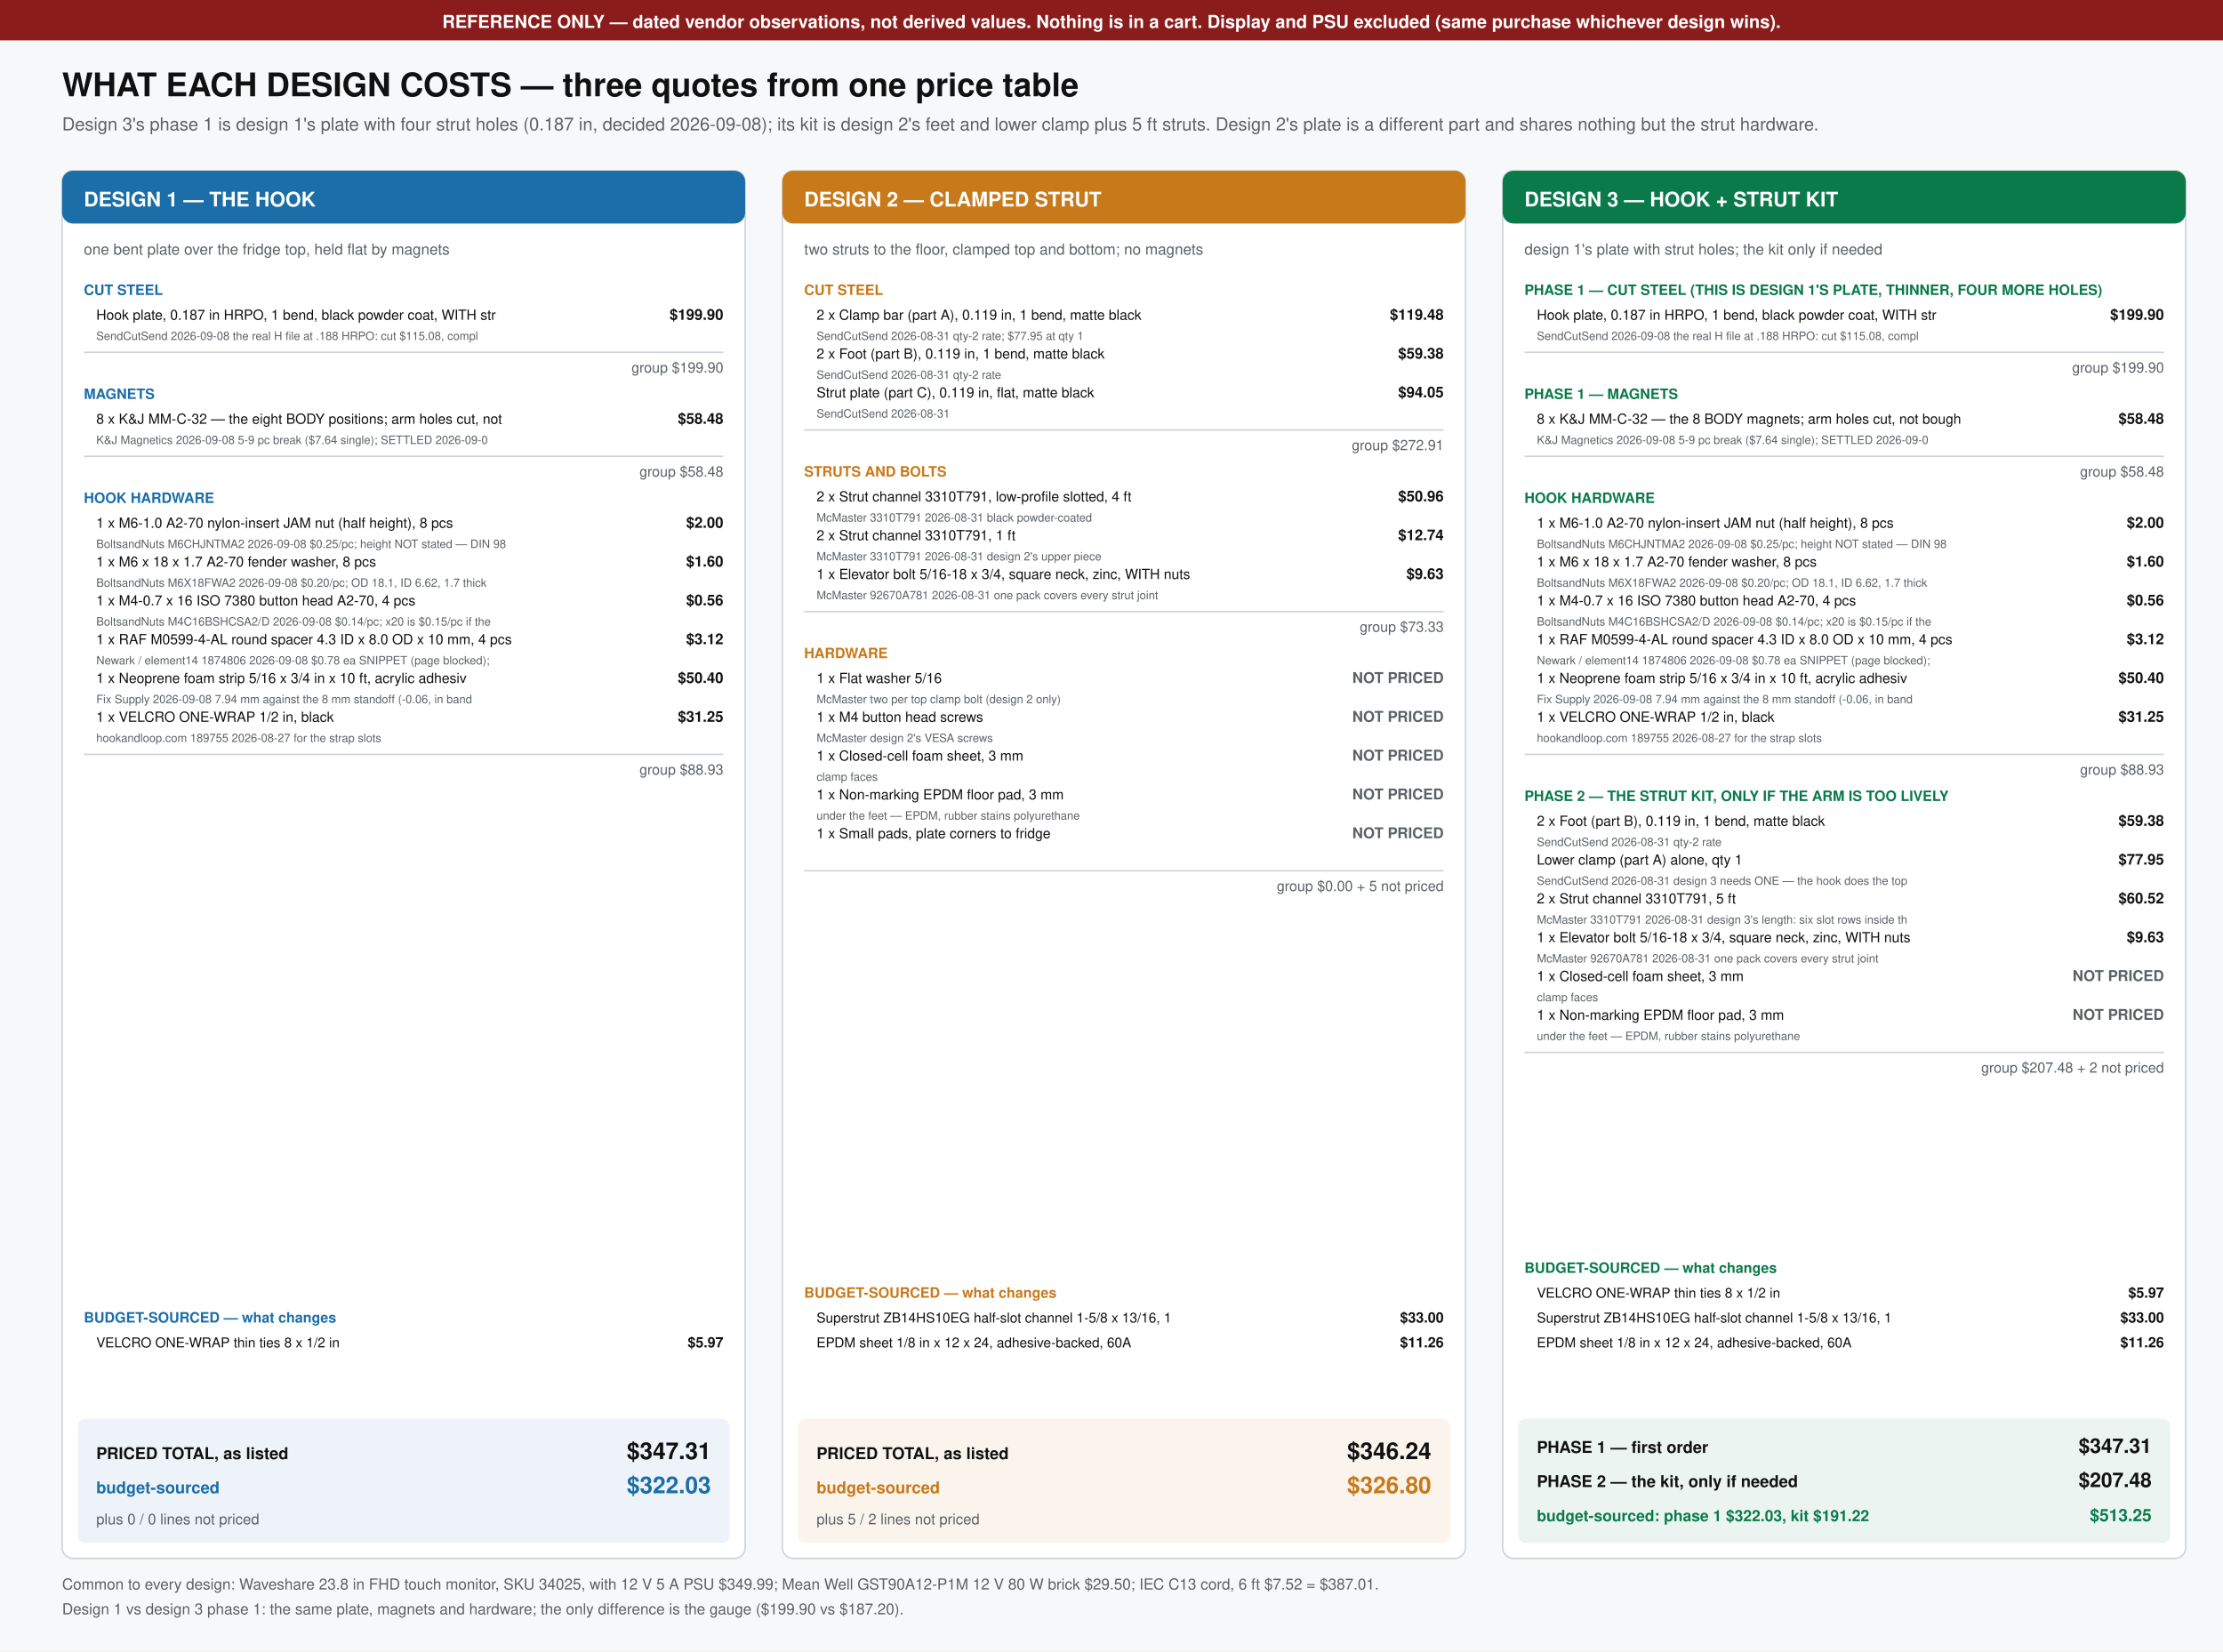
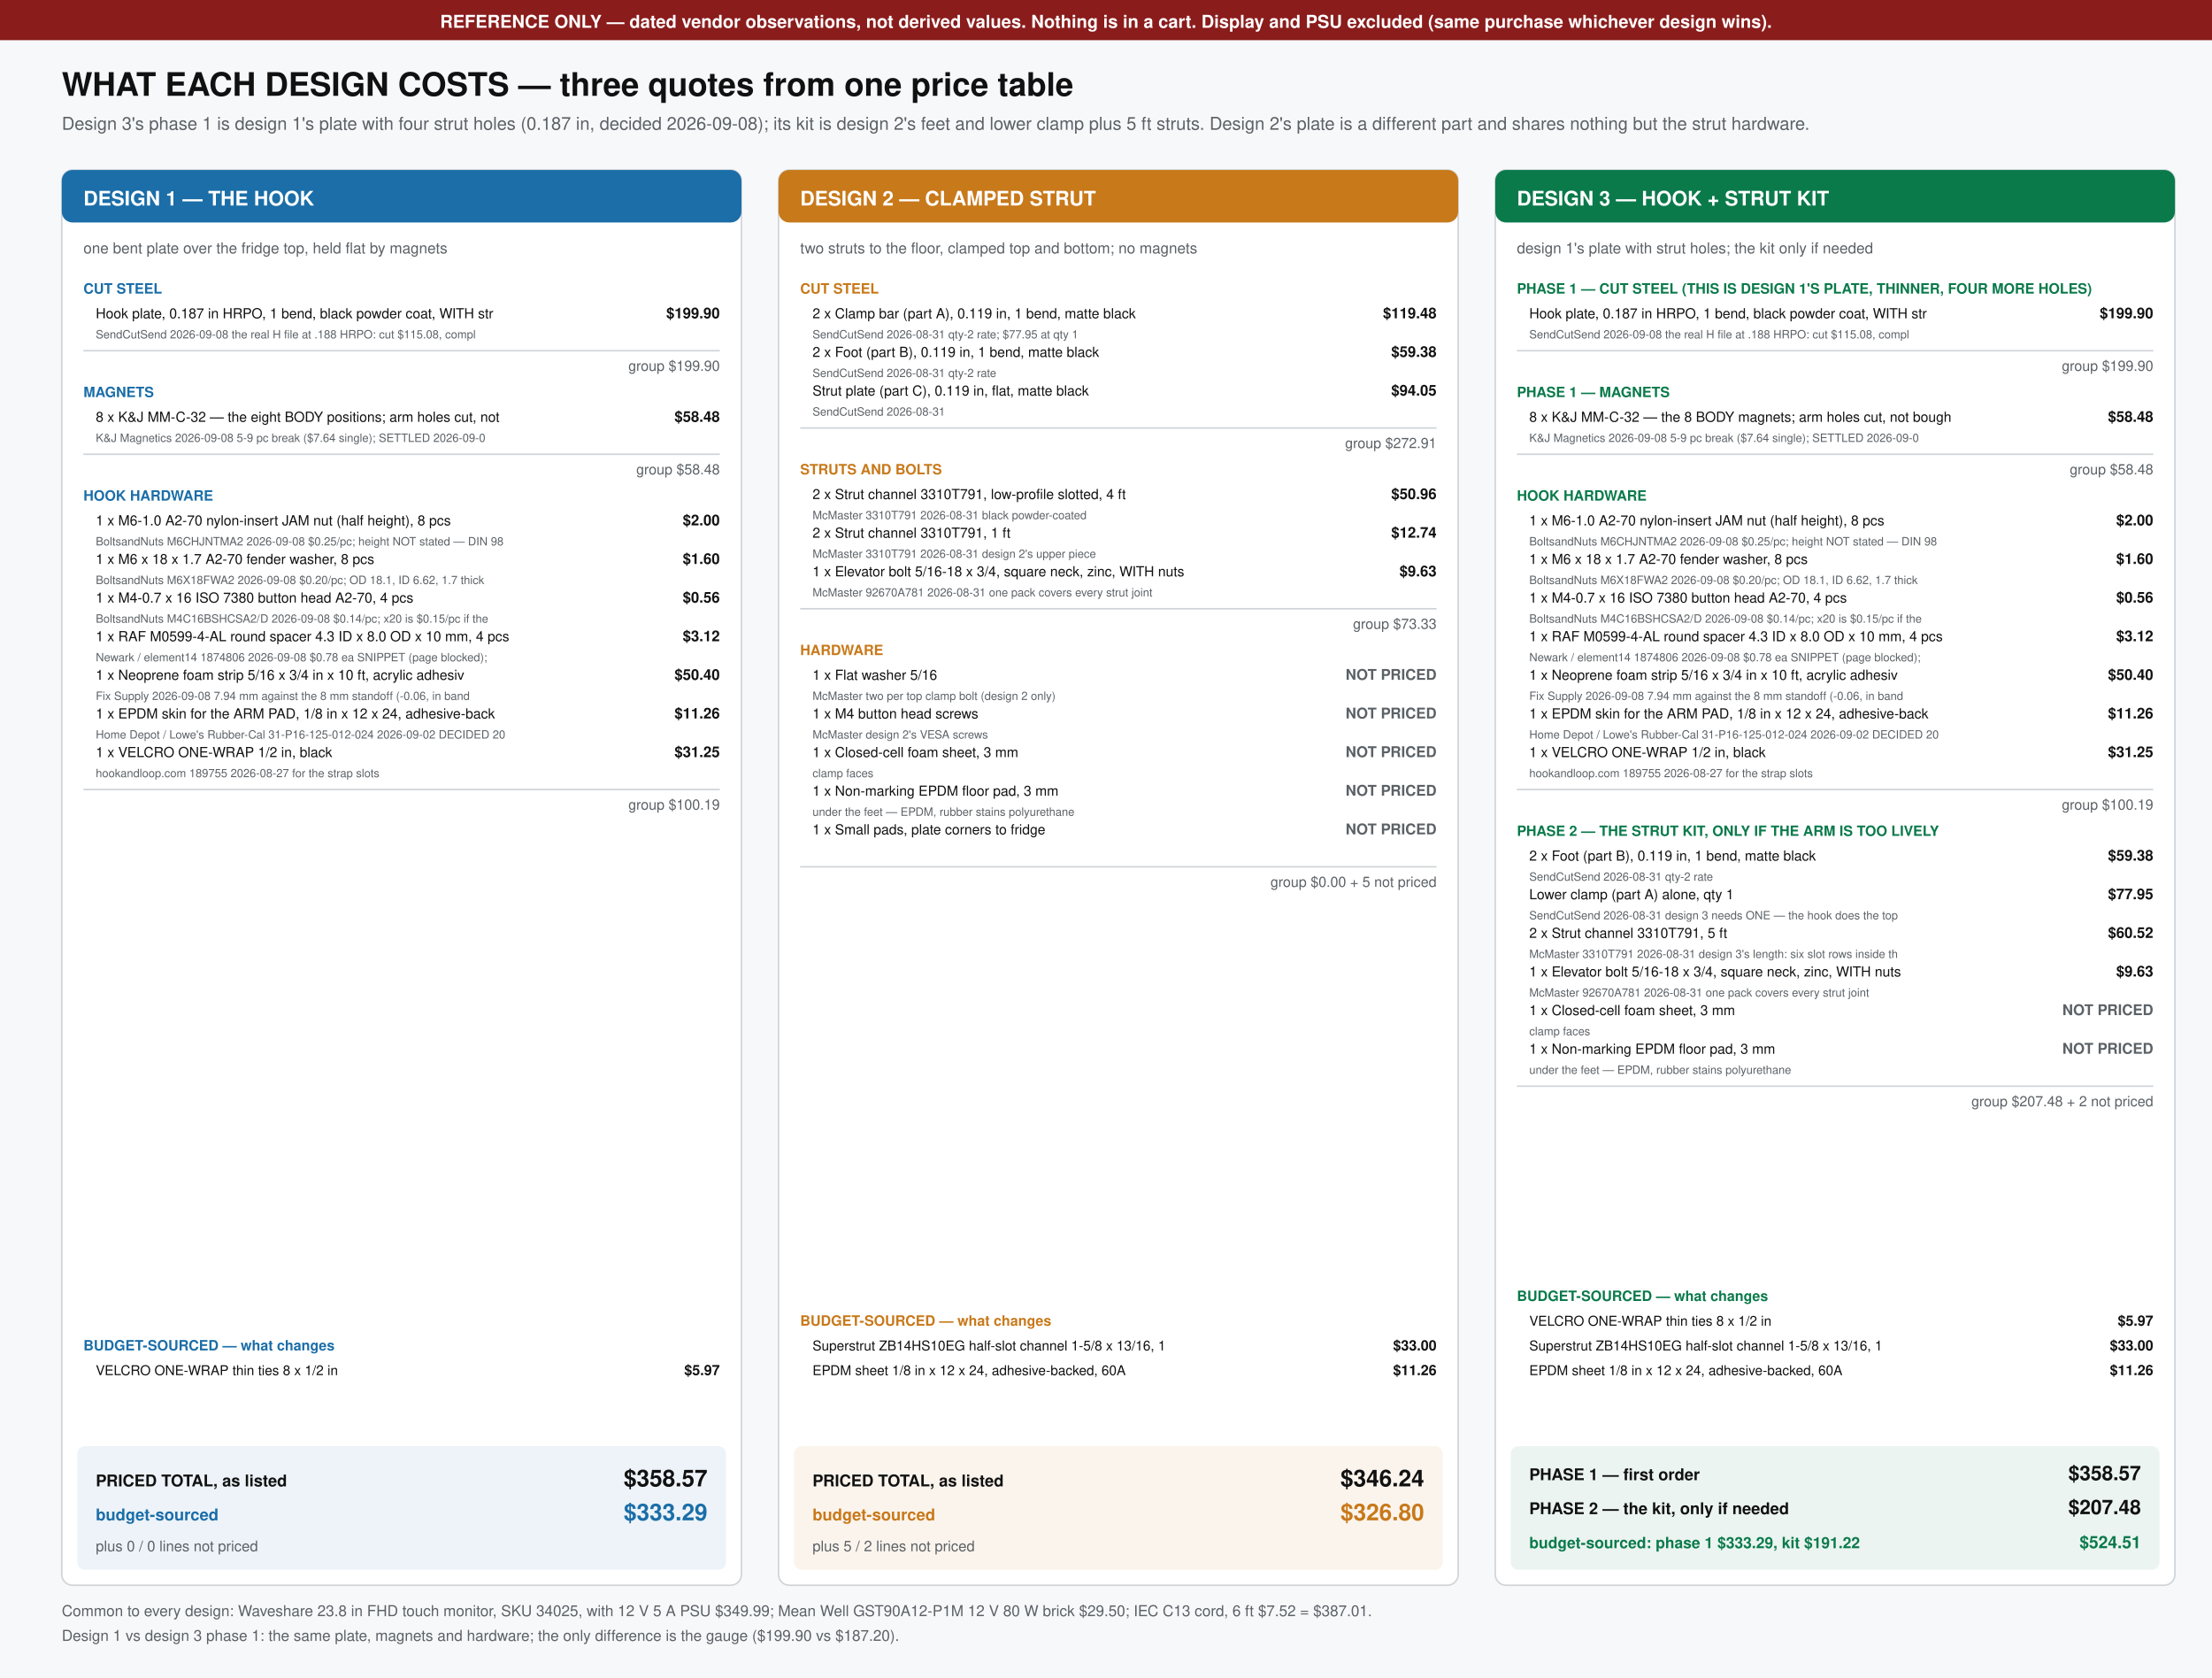
- <svg xmlns="http://www.w3.org/2000/svg" width="1432" height="1064" viewBox="0 0 1432 1064">
-   <rect width="1432" height="1064" fill="#f7f8fa" />
+ <svg xmlns="http://www.w3.org/2000/svg" width="1432" height="1086" viewBox="0 0 1432 1086">
+   <rect width="1432" height="1086" fill="#f7f8fa" />
  <rect width="1432" height="26" fill="#8a1c1c" />
  <text x="716.0" y="18.0" font-family="Helvetica, Arial, sans-serif" font-size="11.5" text-anchor="middle" fill="#fff" font-weight="bold">REFERENCE ONLY — dated vendor observations, not derived values. Nothing is in a cart. Display and PSU excluded (same purchase whichever design wins).</text>
  <text x="40.0" y="62.0" font-family="Helvetica, Arial, sans-serif" font-size="21" text-anchor="start" fill="#111" font-weight="bold">WHAT EACH DESIGN COSTS — three quotes from one price table</text>
  <text x="40.0" y="84.0" font-family="Helvetica, Arial, sans-serif" font-size="11.5" text-anchor="start" fill="#5b6166" font-weight="normal">Design 3's phase 1 is design 1's plate with four strut holes (0.187 in, decided 2026-09-08); its kit is design 2's feet and lower clamp plus 5 ft struts. Design 2's plate is a different part and shares nothing but the strut hardware.</text>
-   <rect x="40" y="110" width="440" height="894" rx="7" fill="#fff" stroke="#d0d4d8" />
+   <rect x="40" y="110" width="440" height="916" rx="7" fill="#fff" stroke="#d0d4d8" />
  <rect x="40" y="110" width="440" height="34" rx="7" fill="#1b6ea8" />
  <text x="54.0" y="133.0" font-family="Helvetica, Arial, sans-serif" font-size="13" text-anchor="start" fill="#fff" font-weight="bold">DESIGN 1 — THE HOOK</text>
  <text x="54.0" y="164.0" font-family="Helvetica, Arial, sans-serif" font-size="9.8" text-anchor="start" fill="#5b6166" font-weight="normal">one bent plate over the fridge top, held flat by magnets</text>
  <text x="54.0" y="190.0" font-family="Helvetica, Arial, sans-serif" font-size="9.2" text-anchor="start" fill="#1b6ea8" font-weight="bold">CUT STEEL</text>
  <text x="62.0" y="206.0" font-family="Helvetica, Arial, sans-serif" font-size="9.0" text-anchor="start" fill="#111" font-weight="normal">Hook plate, 0.187 in HRPO, 1 bend, black powder coat, WITH str</text>
  <text x="466.0" y="206.0" font-family="Helvetica, Arial, sans-serif" font-size="9.6" text-anchor="end" fill="#111" font-weight="bold">$199.90</text>
  <text x="62.0" y="219.0" font-family="Helvetica, Arial, sans-serif" font-size="7.4" text-anchor="start" fill="#5b6166" font-weight="normal">SendCutSend 2026-09-08  the real H file at .188 HRPO: cut $115.08, compl</text>
  <line x1="54" y1="227" x2="466" y2="227" stroke="#d0d4d8" />
  <text x="466.0" y="240.0" font-family="Helvetica, Arial, sans-serif" font-size="9.2" text-anchor="end" fill="#5b6166" font-weight="normal">group $199.90</text>
  <text x="54.0" y="257.0" font-family="Helvetica, Arial, sans-serif" font-size="9.2" text-anchor="start" fill="#1b6ea8" font-weight="bold">MAGNETS</text>
  <text x="62.0" y="273.0" font-family="Helvetica, Arial, sans-serif" font-size="9.0" text-anchor="start" fill="#111" font-weight="normal">8 x K&amp;J MM-C-32 — the eight BODY positions; arm holes cut, not</text>
  <text x="466.0" y="273.0" font-family="Helvetica, Arial, sans-serif" font-size="9.6" text-anchor="end" fill="#111" font-weight="bold">$58.48</text>
  <text x="62.0" y="286.0" font-family="Helvetica, Arial, sans-serif" font-size="7.4" text-anchor="start" fill="#5b6166" font-weight="normal">K&amp;J Magnetics 2026-09-08  5-9 pc break ($7.64 single); SETTLED 2026-09-0</text>
  <line x1="54" y1="294" x2="466" y2="294" stroke="#d0d4d8" />
  <text x="466.0" y="307.0" font-family="Helvetica, Arial, sans-serif" font-size="9.2" text-anchor="end" fill="#5b6166" font-weight="normal">group $58.48</text>
  <text x="54.0" y="324.0" font-family="Helvetica, Arial, sans-serif" font-size="9.2" text-anchor="start" fill="#1b6ea8" font-weight="bold">HOOK HARDWARE</text>
  <text x="62.0" y="340.0" font-family="Helvetica, Arial, sans-serif" font-size="9.0" text-anchor="start" fill="#111" font-weight="normal">1 x M6-1.0 A2-70 nylon-insert JAM nut (half height), 8 pcs</text>
  <text x="466.0" y="340.0" font-family="Helvetica, Arial, sans-serif" font-size="9.6" text-anchor="end" fill="#111" font-weight="bold">$2.00</text>
  <text x="62.0" y="353.0" font-family="Helvetica, Arial, sans-serif" font-size="7.4" text-anchor="start" fill="#5b6166" font-weight="normal">BoltsandNuts M6CHJNTMA2 2026-09-08  $0.25/pc; height NOT stated — DIN 98</text>
  <text x="62.0" y="365.0" font-family="Helvetica, Arial, sans-serif" font-size="9.0" text-anchor="start" fill="#111" font-weight="normal">1 x M6 x 18 x 1.7 A2-70 fender washer, 8 pcs</text>
  <text x="466.0" y="365.0" font-family="Helvetica, Arial, sans-serif" font-size="9.6" text-anchor="end" fill="#111" font-weight="bold">$1.60</text>
  <text x="62.0" y="378.0" font-family="Helvetica, Arial, sans-serif" font-size="7.4" text-anchor="start" fill="#5b6166" font-weight="normal">BoltsandNuts M6X18FWA2 2026-09-08  $0.20/pc; OD 18.1, ID 6.62, 1.7 thick</text>
  <text x="62.0" y="390.0" font-family="Helvetica, Arial, sans-serif" font-size="9.0" text-anchor="start" fill="#111" font-weight="normal">1 x M4-0.7 x 16 ISO 7380 button head A2-70, 4 pcs</text>
  <text x="466.0" y="390.0" font-family="Helvetica, Arial, sans-serif" font-size="9.6" text-anchor="end" fill="#111" font-weight="bold">$0.56</text>
  <text x="62.0" y="403.0" font-family="Helvetica, Arial, sans-serif" font-size="7.4" text-anchor="start" fill="#5b6166" font-weight="normal">BoltsandNuts M4C16BSHCSA2/D 2026-09-08  $0.14/pc; x20 is $0.15/pc if the</text>
  <text x="62.0" y="415.0" font-family="Helvetica, Arial, sans-serif" font-size="9.0" text-anchor="start" fill="#111" font-weight="normal">1 x RAF M0599-4-AL round spacer 4.3 ID x 8.0 OD x 10 mm, 4 pcs</text>
  <text x="466.0" y="415.0" font-family="Helvetica, Arial, sans-serif" font-size="9.6" text-anchor="end" fill="#111" font-weight="bold">$3.12</text>
  <text x="62.0" y="428.0" font-family="Helvetica, Arial, sans-serif" font-size="7.4" text-anchor="start" fill="#5b6166" font-weight="normal">Newark / element14 1874806 2026-09-08  $0.78 ea SNIPPET (page blocked); </text>
  <text x="62.0" y="440.0" font-family="Helvetica, Arial, sans-serif" font-size="9.0" text-anchor="start" fill="#111" font-weight="normal">1 x Neoprene foam strip 5/16 x 3/4 in x 10 ft, acrylic adhesiv</text>
  <text x="466.0" y="440.0" font-family="Helvetica, Arial, sans-serif" font-size="9.6" text-anchor="end" fill="#111" font-weight="bold">$50.40</text>
  <text x="62.0" y="453.0" font-family="Helvetica, Arial, sans-serif" font-size="7.4" text-anchor="start" fill="#5b6166" font-weight="normal">Fix Supply 2026-09-08  7.94 mm against the 8 mm standoff (-0.06, in band</text>
-   <text x="62.0" y="465.0" font-family="Helvetica, Arial, sans-serif" font-size="9.0" text-anchor="start" fill="#111" font-weight="normal">1 x VELCRO ONE-WRAP 1/2 in, black</text>
-   <text x="466.0" y="465.0" font-family="Helvetica, Arial, sans-serif" font-size="9.6" text-anchor="end" fill="#111" font-weight="bold">$31.25</text>
-   <text x="62.0" y="478.0" font-family="Helvetica, Arial, sans-serif" font-size="7.4" text-anchor="start" fill="#5b6166" font-weight="normal">hookandloop.com 189755 2026-08-27  for the strap slots</text>
-   <line x1="54" y1="486" x2="466" y2="486" stroke="#d0d4d8" />
-   <text x="466.0" y="499.0" font-family="Helvetica, Arial, sans-serif" font-size="9.2" text-anchor="end" fill="#5b6166" font-weight="normal">group $88.93</text>
-   <text x="54.0" y="852.0" font-family="Helvetica, Arial, sans-serif" font-size="9.2" text-anchor="start" fill="#1b6ea8" font-weight="bold">BUDGET-SOURCED — what changes</text>
-   <text x="62.0" y="868.0" font-family="Helvetica, Arial, sans-serif" font-size="8.8" text-anchor="start" fill="#111" font-weight="normal">VELCRO ONE-WRAP thin ties 8 x 1/2 in</text>
-   <text x="466.0" y="868.0" font-family="Helvetica, Arial, sans-serif" font-size="9.2" text-anchor="end" fill="#111" font-weight="bold">$5.97</text>
-   <rect x="50" y="914" width="420" height="80" rx="5" fill="#1b6ea8" fill-opacity="0.08" />
-   <text x="62.0" y="940.0" font-family="Helvetica, Arial, sans-serif" font-size="10.5" text-anchor="start" fill="#111" font-weight="bold">PRICED TOTAL, as listed</text>
-   <text x="458.0" y="940.0" font-family="Helvetica, Arial, sans-serif" font-size="15" text-anchor="end" fill="#111" font-weight="bold">$347.31</text>
-   <text x="62.0" y="962.0" font-family="Helvetica, Arial, sans-serif" font-size="10.5" text-anchor="start" fill="#1b6ea8" font-weight="bold">budget-sourced</text>
-   <text x="458.0" y="962.0" font-family="Helvetica, Arial, sans-serif" font-size="15" text-anchor="end" fill="#1b6ea8" font-weight="bold">$322.03</text>
-   <text x="62.0" y="982.0" font-family="Helvetica, Arial, sans-serif" font-size="9.5" text-anchor="start" fill="#5b6166" font-weight="normal">plus 0 / 0 lines not priced</text>
-   <rect x="504" y="110" width="440" height="894" rx="7" fill="#fff" stroke="#d0d4d8" />
+   <text x="62.0" y="465.0" font-family="Helvetica, Arial, sans-serif" font-size="9.0" text-anchor="start" fill="#111" font-weight="normal">1 x EPDM skin for the ARM PAD, 1/8 in x 12 x 24, adhesive-back</text>
+   <text x="466.0" y="465.0" font-family="Helvetica, Arial, sans-serif" font-size="9.6" text-anchor="end" fill="#111" font-weight="bold">$11.26</text>
+   <text x="62.0" y="478.0" font-family="Helvetica, Arial, sans-serif" font-size="7.4" text-anchor="start" fill="#5b6166" font-weight="normal">Home Depot / Lowe's Rubber-Cal 31-P16-125-012-024 2026-09-02  DECIDED 20</text>
+   <text x="62.0" y="490.0" font-family="Helvetica, Arial, sans-serif" font-size="9.0" text-anchor="start" fill="#111" font-weight="normal">1 x VELCRO ONE-WRAP 1/2 in, black</text>
+   <text x="466.0" y="490.0" font-family="Helvetica, Arial, sans-serif" font-size="9.6" text-anchor="end" fill="#111" font-weight="bold">$31.25</text>
+   <text x="62.0" y="503.0" font-family="Helvetica, Arial, sans-serif" font-size="7.4" text-anchor="start" fill="#5b6166" font-weight="normal">hookandloop.com 189755 2026-08-27  for the strap slots</text>
+   <line x1="54" y1="511" x2="466" y2="511" stroke="#d0d4d8" />
+   <text x="466.0" y="524.0" font-family="Helvetica, Arial, sans-serif" font-size="9.2" text-anchor="end" fill="#5b6166" font-weight="normal">group $100.19</text>
+   <text x="54.0" y="874.0" font-family="Helvetica, Arial, sans-serif" font-size="9.2" text-anchor="start" fill="#1b6ea8" font-weight="bold">BUDGET-SOURCED — what changes</text>
+   <text x="62.0" y="890.0" font-family="Helvetica, Arial, sans-serif" font-size="8.8" text-anchor="start" fill="#111" font-weight="normal">VELCRO ONE-WRAP thin ties 8 x 1/2 in</text>
+   <text x="466.0" y="890.0" font-family="Helvetica, Arial, sans-serif" font-size="9.2" text-anchor="end" fill="#111" font-weight="bold">$5.97</text>
+   <rect x="50" y="936" width="420" height="80" rx="5" fill="#1b6ea8" fill-opacity="0.08" />
+   <text x="62.0" y="962.0" font-family="Helvetica, Arial, sans-serif" font-size="10.5" text-anchor="start" fill="#111" font-weight="bold">PRICED TOTAL, as listed</text>
+   <text x="458.0" y="962.0" font-family="Helvetica, Arial, sans-serif" font-size="15" text-anchor="end" fill="#111" font-weight="bold">$358.57</text>
+   <text x="62.0" y="984.0" font-family="Helvetica, Arial, sans-serif" font-size="10.5" text-anchor="start" fill="#1b6ea8" font-weight="bold">budget-sourced</text>
+   <text x="458.0" y="984.0" font-family="Helvetica, Arial, sans-serif" font-size="15" text-anchor="end" fill="#1b6ea8" font-weight="bold">$333.29</text>
+   <text x="62.0" y="1004.0" font-family="Helvetica, Arial, sans-serif" font-size="9.5" text-anchor="start" fill="#5b6166" font-weight="normal">plus 0 / 0 lines not priced</text>
+   <rect x="504" y="110" width="440" height="916" rx="7" fill="#fff" stroke="#d0d4d8" />
  <rect x="504" y="110" width="440" height="34" rx="7" fill="#c8791a" />
  <text x="518.0" y="133.0" font-family="Helvetica, Arial, sans-serif" font-size="13" text-anchor="start" fill="#fff" font-weight="bold">DESIGN 2 — CLAMPED STRUT</text>
  <text x="518.0" y="164.0" font-family="Helvetica, Arial, sans-serif" font-size="9.8" text-anchor="start" fill="#5b6166" font-weight="normal">two struts to the floor, clamped top and bottom; no magnets</text>
  <text x="518.0" y="190.0" font-family="Helvetica, Arial, sans-serif" font-size="9.2" text-anchor="start" fill="#c8791a" font-weight="bold">CUT STEEL</text>
  <text x="526.0" y="206.0" font-family="Helvetica, Arial, sans-serif" font-size="9.0" text-anchor="start" fill="#111" font-weight="normal">2 x Clamp bar (part A), 0.119 in, 1 bend, matte black</text>
  <text x="930.0" y="206.0" font-family="Helvetica, Arial, sans-serif" font-size="9.6" text-anchor="end" fill="#111" font-weight="bold">$119.48</text>
  <text x="526.0" y="219.0" font-family="Helvetica, Arial, sans-serif" font-size="7.4" text-anchor="start" fill="#5b6166" font-weight="normal">SendCutSend 2026-08-31  qty-2 rate; $77.95 at qty 1</text>
  <text x="526.0" y="231.0" font-family="Helvetica, Arial, sans-serif" font-size="9.0" text-anchor="start" fill="#111" font-weight="normal">2 x Foot (part B), 0.119 in, 1 bend, matte black</text>
  <text x="930.0" y="231.0" font-family="Helvetica, Arial, sans-serif" font-size="9.6" text-anchor="end" fill="#111" font-weight="bold">$59.38</text>
  <text x="526.0" y="244.0" font-family="Helvetica, Arial, sans-serif" font-size="7.4" text-anchor="start" fill="#5b6166" font-weight="normal">SendCutSend 2026-08-31  qty-2 rate</text>
  <text x="526.0" y="256.0" font-family="Helvetica, Arial, sans-serif" font-size="9.0" text-anchor="start" fill="#111" font-weight="normal">Strut plate (part C), 0.119 in, flat, matte black</text>
  <text x="930.0" y="256.0" font-family="Helvetica, Arial, sans-serif" font-size="9.6" text-anchor="end" fill="#111" font-weight="bold">$94.05</text>
  <text x="526.0" y="269.0" font-family="Helvetica, Arial, sans-serif" font-size="7.4" text-anchor="start" fill="#5b6166" font-weight="normal">SendCutSend 2026-08-31  </text>
  <line x1="518" y1="277" x2="930" y2="277" stroke="#d0d4d8" />
  <text x="930.0" y="290.0" font-family="Helvetica, Arial, sans-serif" font-size="9.2" text-anchor="end" fill="#5b6166" font-weight="normal">group $272.91</text>
  <text x="518.0" y="307.0" font-family="Helvetica, Arial, sans-serif" font-size="9.2" text-anchor="start" fill="#c8791a" font-weight="bold">STRUTS AND BOLTS</text>
  <text x="526.0" y="323.0" font-family="Helvetica, Arial, sans-serif" font-size="9.0" text-anchor="start" fill="#111" font-weight="normal">2 x Strut channel 3310T791, low-profile slotted, 4 ft</text>
  <text x="930.0" y="323.0" font-family="Helvetica, Arial, sans-serif" font-size="9.6" text-anchor="end" fill="#111" font-weight="bold">$50.96</text>
  <text x="526.0" y="336.0" font-family="Helvetica, Arial, sans-serif" font-size="7.4" text-anchor="start" fill="#5b6166" font-weight="normal">McMaster 3310T791 2026-08-31  black powder-coated</text>
  <text x="526.0" y="348.0" font-family="Helvetica, Arial, sans-serif" font-size="9.0" text-anchor="start" fill="#111" font-weight="normal">2 x Strut channel 3310T791, 1 ft</text>
  <text x="930.0" y="348.0" font-family="Helvetica, Arial, sans-serif" font-size="9.6" text-anchor="end" fill="#111" font-weight="bold">$12.74</text>
  <text x="526.0" y="361.0" font-family="Helvetica, Arial, sans-serif" font-size="7.4" text-anchor="start" fill="#5b6166" font-weight="normal">McMaster 3310T791 2026-08-31  design 2's upper piece</text>
  <text x="526.0" y="373.0" font-family="Helvetica, Arial, sans-serif" font-size="9.0" text-anchor="start" fill="#111" font-weight="normal">1 x Elevator bolt 5/16-18 x 3/4, square neck, zinc, WITH nuts</text>
  <text x="930.0" y="373.0" font-family="Helvetica, Arial, sans-serif" font-size="9.6" text-anchor="end" fill="#111" font-weight="bold">$9.63</text>
  <text x="526.0" y="386.0" font-family="Helvetica, Arial, sans-serif" font-size="7.4" text-anchor="start" fill="#5b6166" font-weight="normal">McMaster 92670A781 2026-08-31  one pack covers every strut joint</text>
  <line x1="518" y1="394" x2="930" y2="394" stroke="#d0d4d8" />
  <text x="930.0" y="407.0" font-family="Helvetica, Arial, sans-serif" font-size="9.2" text-anchor="end" fill="#5b6166" font-weight="normal">group $73.33</text>
  <text x="518.0" y="424.0" font-family="Helvetica, Arial, sans-serif" font-size="9.2" text-anchor="start" fill="#c8791a" font-weight="bold">HARDWARE</text>
  <text x="526.0" y="440.0" font-family="Helvetica, Arial, sans-serif" font-size="9.0" text-anchor="start" fill="#111" font-weight="normal">1 x Flat washer 5/16</text>
  <text x="930.0" y="440.0" font-family="Helvetica, Arial, sans-serif" font-size="9.6" text-anchor="end" fill="#5b6166" font-weight="bold">NOT PRICED</text>
  <text x="526.0" y="453.0" font-family="Helvetica, Arial, sans-serif" font-size="7.4" text-anchor="start" fill="#5b6166" font-weight="normal">McMaster   two per top clamp bolt (design 2 only)</text>
  <text x="526.0" y="465.0" font-family="Helvetica, Arial, sans-serif" font-size="9.0" text-anchor="start" fill="#111" font-weight="normal">1 x M4 button head screws</text>
  <text x="930.0" y="465.0" font-family="Helvetica, Arial, sans-serif" font-size="9.6" text-anchor="end" fill="#5b6166" font-weight="bold">NOT PRICED</text>
  <text x="526.0" y="478.0" font-family="Helvetica, Arial, sans-serif" font-size="7.4" text-anchor="start" fill="#5b6166" font-weight="normal">McMaster   design 2's VESA screws</text>
  <text x="526.0" y="490.0" font-family="Helvetica, Arial, sans-serif" font-size="9.0" text-anchor="start" fill="#111" font-weight="normal">1 x Closed-cell foam sheet, 3 mm</text>
  <text x="930.0" y="490.0" font-family="Helvetica, Arial, sans-serif" font-size="9.6" text-anchor="end" fill="#5b6166" font-weight="bold">NOT PRICED</text>
  <text x="526.0" y="503.0" font-family="Helvetica, Arial, sans-serif" font-size="7.4" text-anchor="start" fill="#5b6166" font-weight="normal">   clamp faces</text>
  <text x="526.0" y="515.0" font-family="Helvetica, Arial, sans-serif" font-size="9.0" text-anchor="start" fill="#111" font-weight="normal">1 x Non-marking EPDM floor pad, 3 mm</text>
  <text x="930.0" y="515.0" font-family="Helvetica, Arial, sans-serif" font-size="9.6" text-anchor="end" fill="#5b6166" font-weight="bold">NOT PRICED</text>
  <text x="526.0" y="528.0" font-family="Helvetica, Arial, sans-serif" font-size="7.4" text-anchor="start" fill="#5b6166" font-weight="normal">   under the feet — EPDM, rubber stains polyurethane</text>
  <text x="526.0" y="540.0" font-family="Helvetica, Arial, sans-serif" font-size="9.0" text-anchor="start" fill="#111" font-weight="normal">1 x Small pads, plate corners to fridge</text>
  <text x="930.0" y="540.0" font-family="Helvetica, Arial, sans-serif" font-size="9.6" text-anchor="end" fill="#5b6166" font-weight="bold">NOT PRICED</text>
  <text x="526.0" y="553.0" font-family="Helvetica, Arial, sans-serif" font-size="7.4" text-anchor="start" fill="#5b6166" font-weight="normal">   </text>
  <line x1="518" y1="561" x2="930" y2="561" stroke="#d0d4d8" />
  <text x="930.0" y="574.0" font-family="Helvetica, Arial, sans-serif" font-size="9.2" text-anchor="end" fill="#5b6166" font-weight="normal">group $0.00 + 5 not priced</text>
-   <text x="518.0" y="836.0" font-family="Helvetica, Arial, sans-serif" font-size="9.2" text-anchor="start" fill="#c8791a" font-weight="bold">BUDGET-SOURCED — what changes</text>
-   <text x="526.0" y="852.0" font-family="Helvetica, Arial, sans-serif" font-size="8.8" text-anchor="start" fill="#111" font-weight="normal">Superstrut ZB14HS10EG half-slot channel 1-5/8 x 13/16, 1</text>
-   <text x="930.0" y="852.0" font-family="Helvetica, Arial, sans-serif" font-size="9.2" text-anchor="end" fill="#111" font-weight="bold">$33.00</text>
-   <text x="526.0" y="868.0" font-family="Helvetica, Arial, sans-serif" font-size="8.8" text-anchor="start" fill="#111" font-weight="normal">EPDM sheet 1/8 in x 12 x 24, adhesive-backed, 60A</text>
-   <text x="930.0" y="868.0" font-family="Helvetica, Arial, sans-serif" font-size="9.2" text-anchor="end" fill="#111" font-weight="bold">$11.26</text>
-   <rect x="514" y="914" width="420" height="80" rx="5" fill="#c8791a" fill-opacity="0.08" />
-   <text x="526.0" y="940.0" font-family="Helvetica, Arial, sans-serif" font-size="10.5" text-anchor="start" fill="#111" font-weight="bold">PRICED TOTAL, as listed</text>
-   <text x="922.0" y="940.0" font-family="Helvetica, Arial, sans-serif" font-size="15" text-anchor="end" fill="#111" font-weight="bold">$346.24</text>
-   <text x="526.0" y="962.0" font-family="Helvetica, Arial, sans-serif" font-size="10.5" text-anchor="start" fill="#c8791a" font-weight="bold">budget-sourced</text>
-   <text x="922.0" y="962.0" font-family="Helvetica, Arial, sans-serif" font-size="15" text-anchor="end" fill="#c8791a" font-weight="bold">$326.80</text>
-   <text x="526.0" y="982.0" font-family="Helvetica, Arial, sans-serif" font-size="9.5" text-anchor="start" fill="#5b6166" font-weight="normal">plus 5 / 2 lines not priced</text>
-   <rect x="968" y="110" width="440" height="894" rx="7" fill="#fff" stroke="#d0d4d8" />
+   <text x="518.0" y="858.0" font-family="Helvetica, Arial, sans-serif" font-size="9.2" text-anchor="start" fill="#c8791a" font-weight="bold">BUDGET-SOURCED — what changes</text>
+   <text x="526.0" y="874.0" font-family="Helvetica, Arial, sans-serif" font-size="8.8" text-anchor="start" fill="#111" font-weight="normal">Superstrut ZB14HS10EG half-slot channel 1-5/8 x 13/16, 1</text>
+   <text x="930.0" y="874.0" font-family="Helvetica, Arial, sans-serif" font-size="9.2" text-anchor="end" fill="#111" font-weight="bold">$33.00</text>
+   <text x="526.0" y="890.0" font-family="Helvetica, Arial, sans-serif" font-size="8.8" text-anchor="start" fill="#111" font-weight="normal">EPDM sheet 1/8 in x 12 x 24, adhesive-backed, 60A</text>
+   <text x="930.0" y="890.0" font-family="Helvetica, Arial, sans-serif" font-size="9.2" text-anchor="end" fill="#111" font-weight="bold">$11.26</text>
+   <rect x="514" y="936" width="420" height="80" rx="5" fill="#c8791a" fill-opacity="0.08" />
+   <text x="526.0" y="962.0" font-family="Helvetica, Arial, sans-serif" font-size="10.5" text-anchor="start" fill="#111" font-weight="bold">PRICED TOTAL, as listed</text>
+   <text x="922.0" y="962.0" font-family="Helvetica, Arial, sans-serif" font-size="15" text-anchor="end" fill="#111" font-weight="bold">$346.24</text>
+   <text x="526.0" y="984.0" font-family="Helvetica, Arial, sans-serif" font-size="10.5" text-anchor="start" fill="#c8791a" font-weight="bold">budget-sourced</text>
+   <text x="922.0" y="984.0" font-family="Helvetica, Arial, sans-serif" font-size="15" text-anchor="end" fill="#c8791a" font-weight="bold">$326.80</text>
+   <text x="526.0" y="1004.0" font-family="Helvetica, Arial, sans-serif" font-size="9.5" text-anchor="start" fill="#5b6166" font-weight="normal">plus 5 / 2 lines not priced</text>
+   <rect x="968" y="110" width="440" height="916" rx="7" fill="#fff" stroke="#d0d4d8" />
  <rect x="968" y="110" width="440" height="34" rx="7" fill="#0b7a4b" />
  <text x="982.0" y="133.0" font-family="Helvetica, Arial, sans-serif" font-size="13" text-anchor="start" fill="#fff" font-weight="bold">DESIGN 3 — HOOK + STRUT KIT</text>
  <text x="982.0" y="164.0" font-family="Helvetica, Arial, sans-serif" font-size="9.8" text-anchor="start" fill="#5b6166" font-weight="normal">design 1's plate with strut holes; the kit only if needed</text>
  <text x="982.0" y="190.0" font-family="Helvetica, Arial, sans-serif" font-size="9.2" text-anchor="start" fill="#0b7a4b" font-weight="bold">PHASE 1 — CUT STEEL (THIS IS DESIGN 1'S PLATE, THINNER, FOUR MORE HOLES)</text>
  <text x="990.0" y="206.0" font-family="Helvetica, Arial, sans-serif" font-size="9.0" text-anchor="start" fill="#111" font-weight="normal">Hook plate, 0.187 in HRPO, 1 bend, black powder coat, WITH str</text>
  <text x="1394.0" y="206.0" font-family="Helvetica, Arial, sans-serif" font-size="9.6" text-anchor="end" fill="#111" font-weight="bold">$199.90</text>
  <text x="990.0" y="219.0" font-family="Helvetica, Arial, sans-serif" font-size="7.4" text-anchor="start" fill="#5b6166" font-weight="normal">SendCutSend 2026-09-08  the real H file at .188 HRPO: cut $115.08, compl</text>
  <line x1="982" y1="227" x2="1394" y2="227" stroke="#d0d4d8" />
  <text x="1394.0" y="240.0" font-family="Helvetica, Arial, sans-serif" font-size="9.2" text-anchor="end" fill="#5b6166" font-weight="normal">group $199.90</text>
  <text x="982.0" y="257.0" font-family="Helvetica, Arial, sans-serif" font-size="9.2" text-anchor="start" fill="#0b7a4b" font-weight="bold">PHASE 1 — MAGNETS</text>
  <text x="990.0" y="273.0" font-family="Helvetica, Arial, sans-serif" font-size="9.0" text-anchor="start" fill="#111" font-weight="normal">8 x K&amp;J MM-C-32 — the 8 BODY magnets; arm holes cut, not bough</text>
  <text x="1394.0" y="273.0" font-family="Helvetica, Arial, sans-serif" font-size="9.6" text-anchor="end" fill="#111" font-weight="bold">$58.48</text>
  <text x="990.0" y="286.0" font-family="Helvetica, Arial, sans-serif" font-size="7.4" text-anchor="start" fill="#5b6166" font-weight="normal">K&amp;J Magnetics 2026-09-08  5-9 pc break ($7.64 single); SETTLED 2026-09-0</text>
  <line x1="982" y1="294" x2="1394" y2="294" stroke="#d0d4d8" />
  <text x="1394.0" y="307.0" font-family="Helvetica, Arial, sans-serif" font-size="9.2" text-anchor="end" fill="#5b6166" font-weight="normal">group $58.48</text>
  <text x="982.0" y="324.0" font-family="Helvetica, Arial, sans-serif" font-size="9.2" text-anchor="start" fill="#0b7a4b" font-weight="bold">HOOK HARDWARE</text>
  <text x="990.0" y="340.0" font-family="Helvetica, Arial, sans-serif" font-size="9.0" text-anchor="start" fill="#111" font-weight="normal">1 x M6-1.0 A2-70 nylon-insert JAM nut (half height), 8 pcs</text>
  <text x="1394.0" y="340.0" font-family="Helvetica, Arial, sans-serif" font-size="9.6" text-anchor="end" fill="#111" font-weight="bold">$2.00</text>
  <text x="990.0" y="353.0" font-family="Helvetica, Arial, sans-serif" font-size="7.4" text-anchor="start" fill="#5b6166" font-weight="normal">BoltsandNuts M6CHJNTMA2 2026-09-08  $0.25/pc; height NOT stated — DIN 98</text>
  <text x="990.0" y="365.0" font-family="Helvetica, Arial, sans-serif" font-size="9.0" text-anchor="start" fill="#111" font-weight="normal">1 x M6 x 18 x 1.7 A2-70 fender washer, 8 pcs</text>
  <text x="1394.0" y="365.0" font-family="Helvetica, Arial, sans-serif" font-size="9.6" text-anchor="end" fill="#111" font-weight="bold">$1.60</text>
  <text x="990.0" y="378.0" font-family="Helvetica, Arial, sans-serif" font-size="7.4" text-anchor="start" fill="#5b6166" font-weight="normal">BoltsandNuts M6X18FWA2 2026-09-08  $0.20/pc; OD 18.1, ID 6.62, 1.7 thick</text>
  <text x="990.0" y="390.0" font-family="Helvetica, Arial, sans-serif" font-size="9.0" text-anchor="start" fill="#111" font-weight="normal">1 x M4-0.7 x 16 ISO 7380 button head A2-70, 4 pcs</text>
  <text x="1394.0" y="390.0" font-family="Helvetica, Arial, sans-serif" font-size="9.6" text-anchor="end" fill="#111" font-weight="bold">$0.56</text>
  <text x="990.0" y="403.0" font-family="Helvetica, Arial, sans-serif" font-size="7.4" text-anchor="start" fill="#5b6166" font-weight="normal">BoltsandNuts M4C16BSHCSA2/D 2026-09-08  $0.14/pc; x20 is $0.15/pc if the</text>
  <text x="990.0" y="415.0" font-family="Helvetica, Arial, sans-serif" font-size="9.0" text-anchor="start" fill="#111" font-weight="normal">1 x RAF M0599-4-AL round spacer 4.3 ID x 8.0 OD x 10 mm, 4 pcs</text>
  <text x="1394.0" y="415.0" font-family="Helvetica, Arial, sans-serif" font-size="9.6" text-anchor="end" fill="#111" font-weight="bold">$3.12</text>
  <text x="990.0" y="428.0" font-family="Helvetica, Arial, sans-serif" font-size="7.4" text-anchor="start" fill="#5b6166" font-weight="normal">Newark / element14 1874806 2026-09-08  $0.78 ea SNIPPET (page blocked); </text>
  <text x="990.0" y="440.0" font-family="Helvetica, Arial, sans-serif" font-size="9.0" text-anchor="start" fill="#111" font-weight="normal">1 x Neoprene foam strip 5/16 x 3/4 in x 10 ft, acrylic adhesiv</text>
  <text x="1394.0" y="440.0" font-family="Helvetica, Arial, sans-serif" font-size="9.6" text-anchor="end" fill="#111" font-weight="bold">$50.40</text>
  <text x="990.0" y="453.0" font-family="Helvetica, Arial, sans-serif" font-size="7.4" text-anchor="start" fill="#5b6166" font-weight="normal">Fix Supply 2026-09-08  7.94 mm against the 8 mm standoff (-0.06, in band</text>
-   <text x="990.0" y="465.0" font-family="Helvetica, Arial, sans-serif" font-size="9.0" text-anchor="start" fill="#111" font-weight="normal">1 x VELCRO ONE-WRAP 1/2 in, black</text>
-   <text x="1394.0" y="465.0" font-family="Helvetica, Arial, sans-serif" font-size="9.6" text-anchor="end" fill="#111" font-weight="bold">$31.25</text>
-   <text x="990.0" y="478.0" font-family="Helvetica, Arial, sans-serif" font-size="7.4" text-anchor="start" fill="#5b6166" font-weight="normal">hookandloop.com 189755 2026-08-27  for the strap slots</text>
-   <line x1="982" y1="486" x2="1394" y2="486" stroke="#d0d4d8" />
-   <text x="1394.0" y="499.0" font-family="Helvetica, Arial, sans-serif" font-size="9.2" text-anchor="end" fill="#5b6166" font-weight="normal">group $88.93</text>
-   <text x="982.0" y="516.0" font-family="Helvetica, Arial, sans-serif" font-size="9.2" text-anchor="start" fill="#0b7a4b" font-weight="bold">PHASE 2 — THE STRUT KIT, ONLY IF THE ARM IS TOO LIVELY</text>
-   <text x="990.0" y="532.0" font-family="Helvetica, Arial, sans-serif" font-size="9.0" text-anchor="start" fill="#111" font-weight="normal">2 x Foot (part B), 0.119 in, 1 bend, matte black</text>
-   <text x="1394.0" y="532.0" font-family="Helvetica, Arial, sans-serif" font-size="9.6" text-anchor="end" fill="#111" font-weight="bold">$59.38</text>
-   <text x="990.0" y="545.0" font-family="Helvetica, Arial, sans-serif" font-size="7.4" text-anchor="start" fill="#5b6166" font-weight="normal">SendCutSend 2026-08-31  qty-2 rate</text>
-   <text x="990.0" y="557.0" font-family="Helvetica, Arial, sans-serif" font-size="9.0" text-anchor="start" fill="#111" font-weight="normal">Lower clamp (part A) alone, qty 1</text>
-   <text x="1394.0" y="557.0" font-family="Helvetica, Arial, sans-serif" font-size="9.6" text-anchor="end" fill="#111" font-weight="bold">$77.95</text>
-   <text x="990.0" y="570.0" font-family="Helvetica, Arial, sans-serif" font-size="7.4" text-anchor="start" fill="#5b6166" font-weight="normal">SendCutSend 2026-08-31  design 3 needs ONE — the hook does the top</text>
-   <text x="990.0" y="582.0" font-family="Helvetica, Arial, sans-serif" font-size="9.0" text-anchor="start" fill="#111" font-weight="normal">2 x Strut channel 3310T791, 5 ft</text>
-   <text x="1394.0" y="582.0" font-family="Helvetica, Arial, sans-serif" font-size="9.6" text-anchor="end" fill="#111" font-weight="bold">$60.52</text>
-   <text x="990.0" y="595.0" font-family="Helvetica, Arial, sans-serif" font-size="7.4" text-anchor="start" fill="#5b6166" font-weight="normal">McMaster 3310T791 2026-08-31  design 3's length: six slot rows inside th</text>
-   <text x="990.0" y="607.0" font-family="Helvetica, Arial, sans-serif" font-size="9.0" text-anchor="start" fill="#111" font-weight="normal">1 x Elevator bolt 5/16-18 x 3/4, square neck, zinc, WITH nuts</text>
-   <text x="1394.0" y="607.0" font-family="Helvetica, Arial, sans-serif" font-size="9.6" text-anchor="end" fill="#111" font-weight="bold">$9.63</text>
-   <text x="990.0" y="620.0" font-family="Helvetica, Arial, sans-serif" font-size="7.4" text-anchor="start" fill="#5b6166" font-weight="normal">McMaster 92670A781 2026-08-31  one pack covers every strut joint</text>
-   <text x="990.0" y="632.0" font-family="Helvetica, Arial, sans-serif" font-size="9.0" text-anchor="start" fill="#111" font-weight="normal">1 x Closed-cell foam sheet, 3 mm</text>
-   <text x="1394.0" y="632.0" font-family="Helvetica, Arial, sans-serif" font-size="9.6" text-anchor="end" fill="#5b6166" font-weight="bold">NOT PRICED</text>
-   <text x="990.0" y="645.0" font-family="Helvetica, Arial, sans-serif" font-size="7.4" text-anchor="start" fill="#5b6166" font-weight="normal">   clamp faces</text>
-   <text x="990.0" y="657.0" font-family="Helvetica, Arial, sans-serif" font-size="9.0" text-anchor="start" fill="#111" font-weight="normal">1 x Non-marking EPDM floor pad, 3 mm</text>
+   <text x="990.0" y="465.0" font-family="Helvetica, Arial, sans-serif" font-size="9.0" text-anchor="start" fill="#111" font-weight="normal">1 x EPDM skin for the ARM PAD, 1/8 in x 12 x 24, adhesive-back</text>
+   <text x="1394.0" y="465.0" font-family="Helvetica, Arial, sans-serif" font-size="9.6" text-anchor="end" fill="#111" font-weight="bold">$11.26</text>
+   <text x="990.0" y="478.0" font-family="Helvetica, Arial, sans-serif" font-size="7.4" text-anchor="start" fill="#5b6166" font-weight="normal">Home Depot / Lowe's Rubber-Cal 31-P16-125-012-024 2026-09-02  DECIDED 20</text>
+   <text x="990.0" y="490.0" font-family="Helvetica, Arial, sans-serif" font-size="9.0" text-anchor="start" fill="#111" font-weight="normal">1 x VELCRO ONE-WRAP 1/2 in, black</text>
+   <text x="1394.0" y="490.0" font-family="Helvetica, Arial, sans-serif" font-size="9.6" text-anchor="end" fill="#111" font-weight="bold">$31.25</text>
+   <text x="990.0" y="503.0" font-family="Helvetica, Arial, sans-serif" font-size="7.4" text-anchor="start" fill="#5b6166" font-weight="normal">hookandloop.com 189755 2026-08-27  for the strap slots</text>
+   <line x1="982" y1="511" x2="1394" y2="511" stroke="#d0d4d8" />
+   <text x="1394.0" y="524.0" font-family="Helvetica, Arial, sans-serif" font-size="9.2" text-anchor="end" fill="#5b6166" font-weight="normal">group $100.19</text>
+   <text x="982.0" y="541.0" font-family="Helvetica, Arial, sans-serif" font-size="9.2" text-anchor="start" fill="#0b7a4b" font-weight="bold">PHASE 2 — THE STRUT KIT, ONLY IF THE ARM IS TOO LIVELY</text>
+   <text x="990.0" y="557.0" font-family="Helvetica, Arial, sans-serif" font-size="9.0" text-anchor="start" fill="#111" font-weight="normal">2 x Foot (part B), 0.119 in, 1 bend, matte black</text>
+   <text x="1394.0" y="557.0" font-family="Helvetica, Arial, sans-serif" font-size="9.6" text-anchor="end" fill="#111" font-weight="bold">$59.38</text>
+   <text x="990.0" y="570.0" font-family="Helvetica, Arial, sans-serif" font-size="7.4" text-anchor="start" fill="#5b6166" font-weight="normal">SendCutSend 2026-08-31  qty-2 rate</text>
+   <text x="990.0" y="582.0" font-family="Helvetica, Arial, sans-serif" font-size="9.0" text-anchor="start" fill="#111" font-weight="normal">Lower clamp (part A) alone, qty 1</text>
+   <text x="1394.0" y="582.0" font-family="Helvetica, Arial, sans-serif" font-size="9.6" text-anchor="end" fill="#111" font-weight="bold">$77.95</text>
+   <text x="990.0" y="595.0" font-family="Helvetica, Arial, sans-serif" font-size="7.4" text-anchor="start" fill="#5b6166" font-weight="normal">SendCutSend 2026-08-31  design 3 needs ONE — the hook does the top</text>
+   <text x="990.0" y="607.0" font-family="Helvetica, Arial, sans-serif" font-size="9.0" text-anchor="start" fill="#111" font-weight="normal">2 x Strut channel 3310T791, 5 ft</text>
+   <text x="1394.0" y="607.0" font-family="Helvetica, Arial, sans-serif" font-size="9.6" text-anchor="end" fill="#111" font-weight="bold">$60.52</text>
+   <text x="990.0" y="620.0" font-family="Helvetica, Arial, sans-serif" font-size="7.4" text-anchor="start" fill="#5b6166" font-weight="normal">McMaster 3310T791 2026-08-31  design 3's length: six slot rows inside th</text>
+   <text x="990.0" y="632.0" font-family="Helvetica, Arial, sans-serif" font-size="9.0" text-anchor="start" fill="#111" font-weight="normal">1 x Elevator bolt 5/16-18 x 3/4, square neck, zinc, WITH nuts</text>
+   <text x="1394.0" y="632.0" font-family="Helvetica, Arial, sans-serif" font-size="9.6" text-anchor="end" fill="#111" font-weight="bold">$9.63</text>
+   <text x="990.0" y="645.0" font-family="Helvetica, Arial, sans-serif" font-size="7.4" text-anchor="start" fill="#5b6166" font-weight="normal">McMaster 92670A781 2026-08-31  one pack covers every strut joint</text>
+   <text x="990.0" y="657.0" font-family="Helvetica, Arial, sans-serif" font-size="9.0" text-anchor="start" fill="#111" font-weight="normal">1 x Closed-cell foam sheet, 3 mm</text>
  <text x="1394.0" y="657.0" font-family="Helvetica, Arial, sans-serif" font-size="9.6" text-anchor="end" fill="#5b6166" font-weight="bold">NOT PRICED</text>
-   <text x="990.0" y="670.0" font-family="Helvetica, Arial, sans-serif" font-size="7.4" text-anchor="start" fill="#5b6166" font-weight="normal">   under the feet — EPDM, rubber stains polyurethane</text>
-   <line x1="982" y1="678" x2="1394" y2="678" stroke="#d0d4d8" />
-   <text x="1394.0" y="691.0" font-family="Helvetica, Arial, sans-serif" font-size="9.2" text-anchor="end" fill="#5b6166" font-weight="normal">group $207.48 + 2 not priced</text>
-   <text x="982.0" y="820.0" font-family="Helvetica, Arial, sans-serif" font-size="9.2" text-anchor="start" fill="#0b7a4b" font-weight="bold">BUDGET-SOURCED — what changes</text>
-   <text x="990.0" y="836.0" font-family="Helvetica, Arial, sans-serif" font-size="8.8" text-anchor="start" fill="#111" font-weight="normal">VELCRO ONE-WRAP thin ties 8 x 1/2 in</text>
-   <text x="1394.0" y="836.0" font-family="Helvetica, Arial, sans-serif" font-size="9.2" text-anchor="end" fill="#111" font-weight="bold">$5.97</text>
-   <text x="990.0" y="852.0" font-family="Helvetica, Arial, sans-serif" font-size="8.8" text-anchor="start" fill="#111" font-weight="normal">Superstrut ZB14HS10EG half-slot channel 1-5/8 x 13/16, 1</text>
-   <text x="1394.0" y="852.0" font-family="Helvetica, Arial, sans-serif" font-size="9.2" text-anchor="end" fill="#111" font-weight="bold">$33.00</text>
-   <text x="990.0" y="868.0" font-family="Helvetica, Arial, sans-serif" font-size="8.8" text-anchor="start" fill="#111" font-weight="normal">EPDM sheet 1/8 in x 12 x 24, adhesive-backed, 60A</text>
-   <text x="1394.0" y="868.0" font-family="Helvetica, Arial, sans-serif" font-size="9.2" text-anchor="end" fill="#111" font-weight="bold">$11.26</text>
-   <rect x="978" y="914" width="420" height="80" rx="5" fill="#0b7a4b" fill-opacity="0.08" />
-   <text x="990.0" y="936.0" font-family="Helvetica, Arial, sans-serif" font-size="10.5" text-anchor="start" fill="#111" font-weight="bold">PHASE 1 — first order</text>
-   <text x="1386.0" y="936.0" font-family="Helvetica, Arial, sans-serif" font-size="13" text-anchor="end" fill="#111" font-weight="bold">$347.31</text>
-   <text x="990.0" y="958.0" font-family="Helvetica, Arial, sans-serif" font-size="10.5" text-anchor="start" fill="#111" font-weight="bold">PHASE 2 — the kit, only if needed</text>
-   <text x="1386.0" y="958.0" font-family="Helvetica, Arial, sans-serif" font-size="13" text-anchor="end" fill="#111" font-weight="bold">$207.48</text>
-   <text x="990.0" y="980.0" font-family="Helvetica, Arial, sans-serif" font-size="10" text-anchor="start" fill="#0b7a4b" font-weight="bold">budget-sourced: phase 1 $322.03, kit $191.22</text>
-   <text x="1386.0" y="980.0" font-family="Helvetica, Arial, sans-serif" font-size="11" text-anchor="end" fill="#0b7a4b" font-weight="bold">$513.25</text>
-   <text x="40.0" y="1024.0" font-family="Helvetica, Arial, sans-serif" font-size="9.8" text-anchor="start" fill="#5b6166" font-weight="normal">Common to every design: Waveshare 23.8 in FHD touch monitor, SKU 34025, with 12 V 5 A PSU $349.99; Mean Well GST90A12-P1M 12 V 80 W brick $29.50; IEC C13 cord, 6 ft $7.52 = $387.01.</text>
-   <text x="40.0" y="1040.0" font-family="Helvetica, Arial, sans-serif" font-size="9.8" text-anchor="start" fill="#5b6166" font-weight="normal">Design 1 vs design 3 phase 1: the same plate, magnets and hardware; the only difference is the gauge ($199.90 vs $187.20).</text>
+   <text x="990.0" y="670.0" font-family="Helvetica, Arial, sans-serif" font-size="7.4" text-anchor="start" fill="#5b6166" font-weight="normal">   clamp faces</text>
+   <text x="990.0" y="682.0" font-family="Helvetica, Arial, sans-serif" font-size="9.0" text-anchor="start" fill="#111" font-weight="normal">1 x Non-marking EPDM floor pad, 3 mm</text>
+   <text x="1394.0" y="682.0" font-family="Helvetica, Arial, sans-serif" font-size="9.6" text-anchor="end" fill="#5b6166" font-weight="bold">NOT PRICED</text>
+   <text x="990.0" y="695.0" font-family="Helvetica, Arial, sans-serif" font-size="7.4" text-anchor="start" fill="#5b6166" font-weight="normal">   under the feet — EPDM, rubber stains polyurethane</text>
+   <line x1="982" y1="703" x2="1394" y2="703" stroke="#d0d4d8" />
+   <text x="1394.0" y="716.0" font-family="Helvetica, Arial, sans-serif" font-size="9.2" text-anchor="end" fill="#5b6166" font-weight="normal">group $207.48 + 2 not priced</text>
+   <text x="982.0" y="842.0" font-family="Helvetica, Arial, sans-serif" font-size="9.2" text-anchor="start" fill="#0b7a4b" font-weight="bold">BUDGET-SOURCED — what changes</text>
+   <text x="990.0" y="858.0" font-family="Helvetica, Arial, sans-serif" font-size="8.8" text-anchor="start" fill="#111" font-weight="normal">VELCRO ONE-WRAP thin ties 8 x 1/2 in</text>
+   <text x="1394.0" y="858.0" font-family="Helvetica, Arial, sans-serif" font-size="9.2" text-anchor="end" fill="#111" font-weight="bold">$5.97</text>
+   <text x="990.0" y="874.0" font-family="Helvetica, Arial, sans-serif" font-size="8.8" text-anchor="start" fill="#111" font-weight="normal">Superstrut ZB14HS10EG half-slot channel 1-5/8 x 13/16, 1</text>
+   <text x="1394.0" y="874.0" font-family="Helvetica, Arial, sans-serif" font-size="9.2" text-anchor="end" fill="#111" font-weight="bold">$33.00</text>
+   <text x="990.0" y="890.0" font-family="Helvetica, Arial, sans-serif" font-size="8.8" text-anchor="start" fill="#111" font-weight="normal">EPDM sheet 1/8 in x 12 x 24, adhesive-backed, 60A</text>
+   <text x="1394.0" y="890.0" font-family="Helvetica, Arial, sans-serif" font-size="9.2" text-anchor="end" fill="#111" font-weight="bold">$11.26</text>
+   <rect x="978" y="936" width="420" height="80" rx="5" fill="#0b7a4b" fill-opacity="0.08" />
+   <text x="990.0" y="958.0" font-family="Helvetica, Arial, sans-serif" font-size="10.5" text-anchor="start" fill="#111" font-weight="bold">PHASE 1 — first order</text>
+   <text x="1386.0" y="958.0" font-family="Helvetica, Arial, sans-serif" font-size="13" text-anchor="end" fill="#111" font-weight="bold">$358.57</text>
+   <text x="990.0" y="980.0" font-family="Helvetica, Arial, sans-serif" font-size="10.5" text-anchor="start" fill="#111" font-weight="bold">PHASE 2 — the kit, only if needed</text>
+   <text x="1386.0" y="980.0" font-family="Helvetica, Arial, sans-serif" font-size="13" text-anchor="end" fill="#111" font-weight="bold">$207.48</text>
+   <text x="990.0" y="1002.0" font-family="Helvetica, Arial, sans-serif" font-size="10" text-anchor="start" fill="#0b7a4b" font-weight="bold">budget-sourced: phase 1 $333.29, kit $191.22</text>
+   <text x="1386.0" y="1002.0" font-family="Helvetica, Arial, sans-serif" font-size="11" text-anchor="end" fill="#0b7a4b" font-weight="bold">$524.51</text>
+   <text x="40.0" y="1046.0" font-family="Helvetica, Arial, sans-serif" font-size="9.8" text-anchor="start" fill="#5b6166" font-weight="normal">Common to every design: Waveshare 23.8 in FHD touch monitor, SKU 34025, with 12 V 5 A PSU $349.99; Mean Well GST90A12-P1M 12 V 80 W brick $29.50; IEC C13 cord, 6 ft $7.52 = $387.01.</text>
+   <text x="40.0" y="1062.0" font-family="Helvetica, Arial, sans-serif" font-size="9.8" text-anchor="start" fill="#5b6166" font-weight="normal">Design 1 vs design 3 phase 1: the same plate, magnets and hardware; the only difference is the gauge ($199.90 vs $187.20).</text>
</svg>
